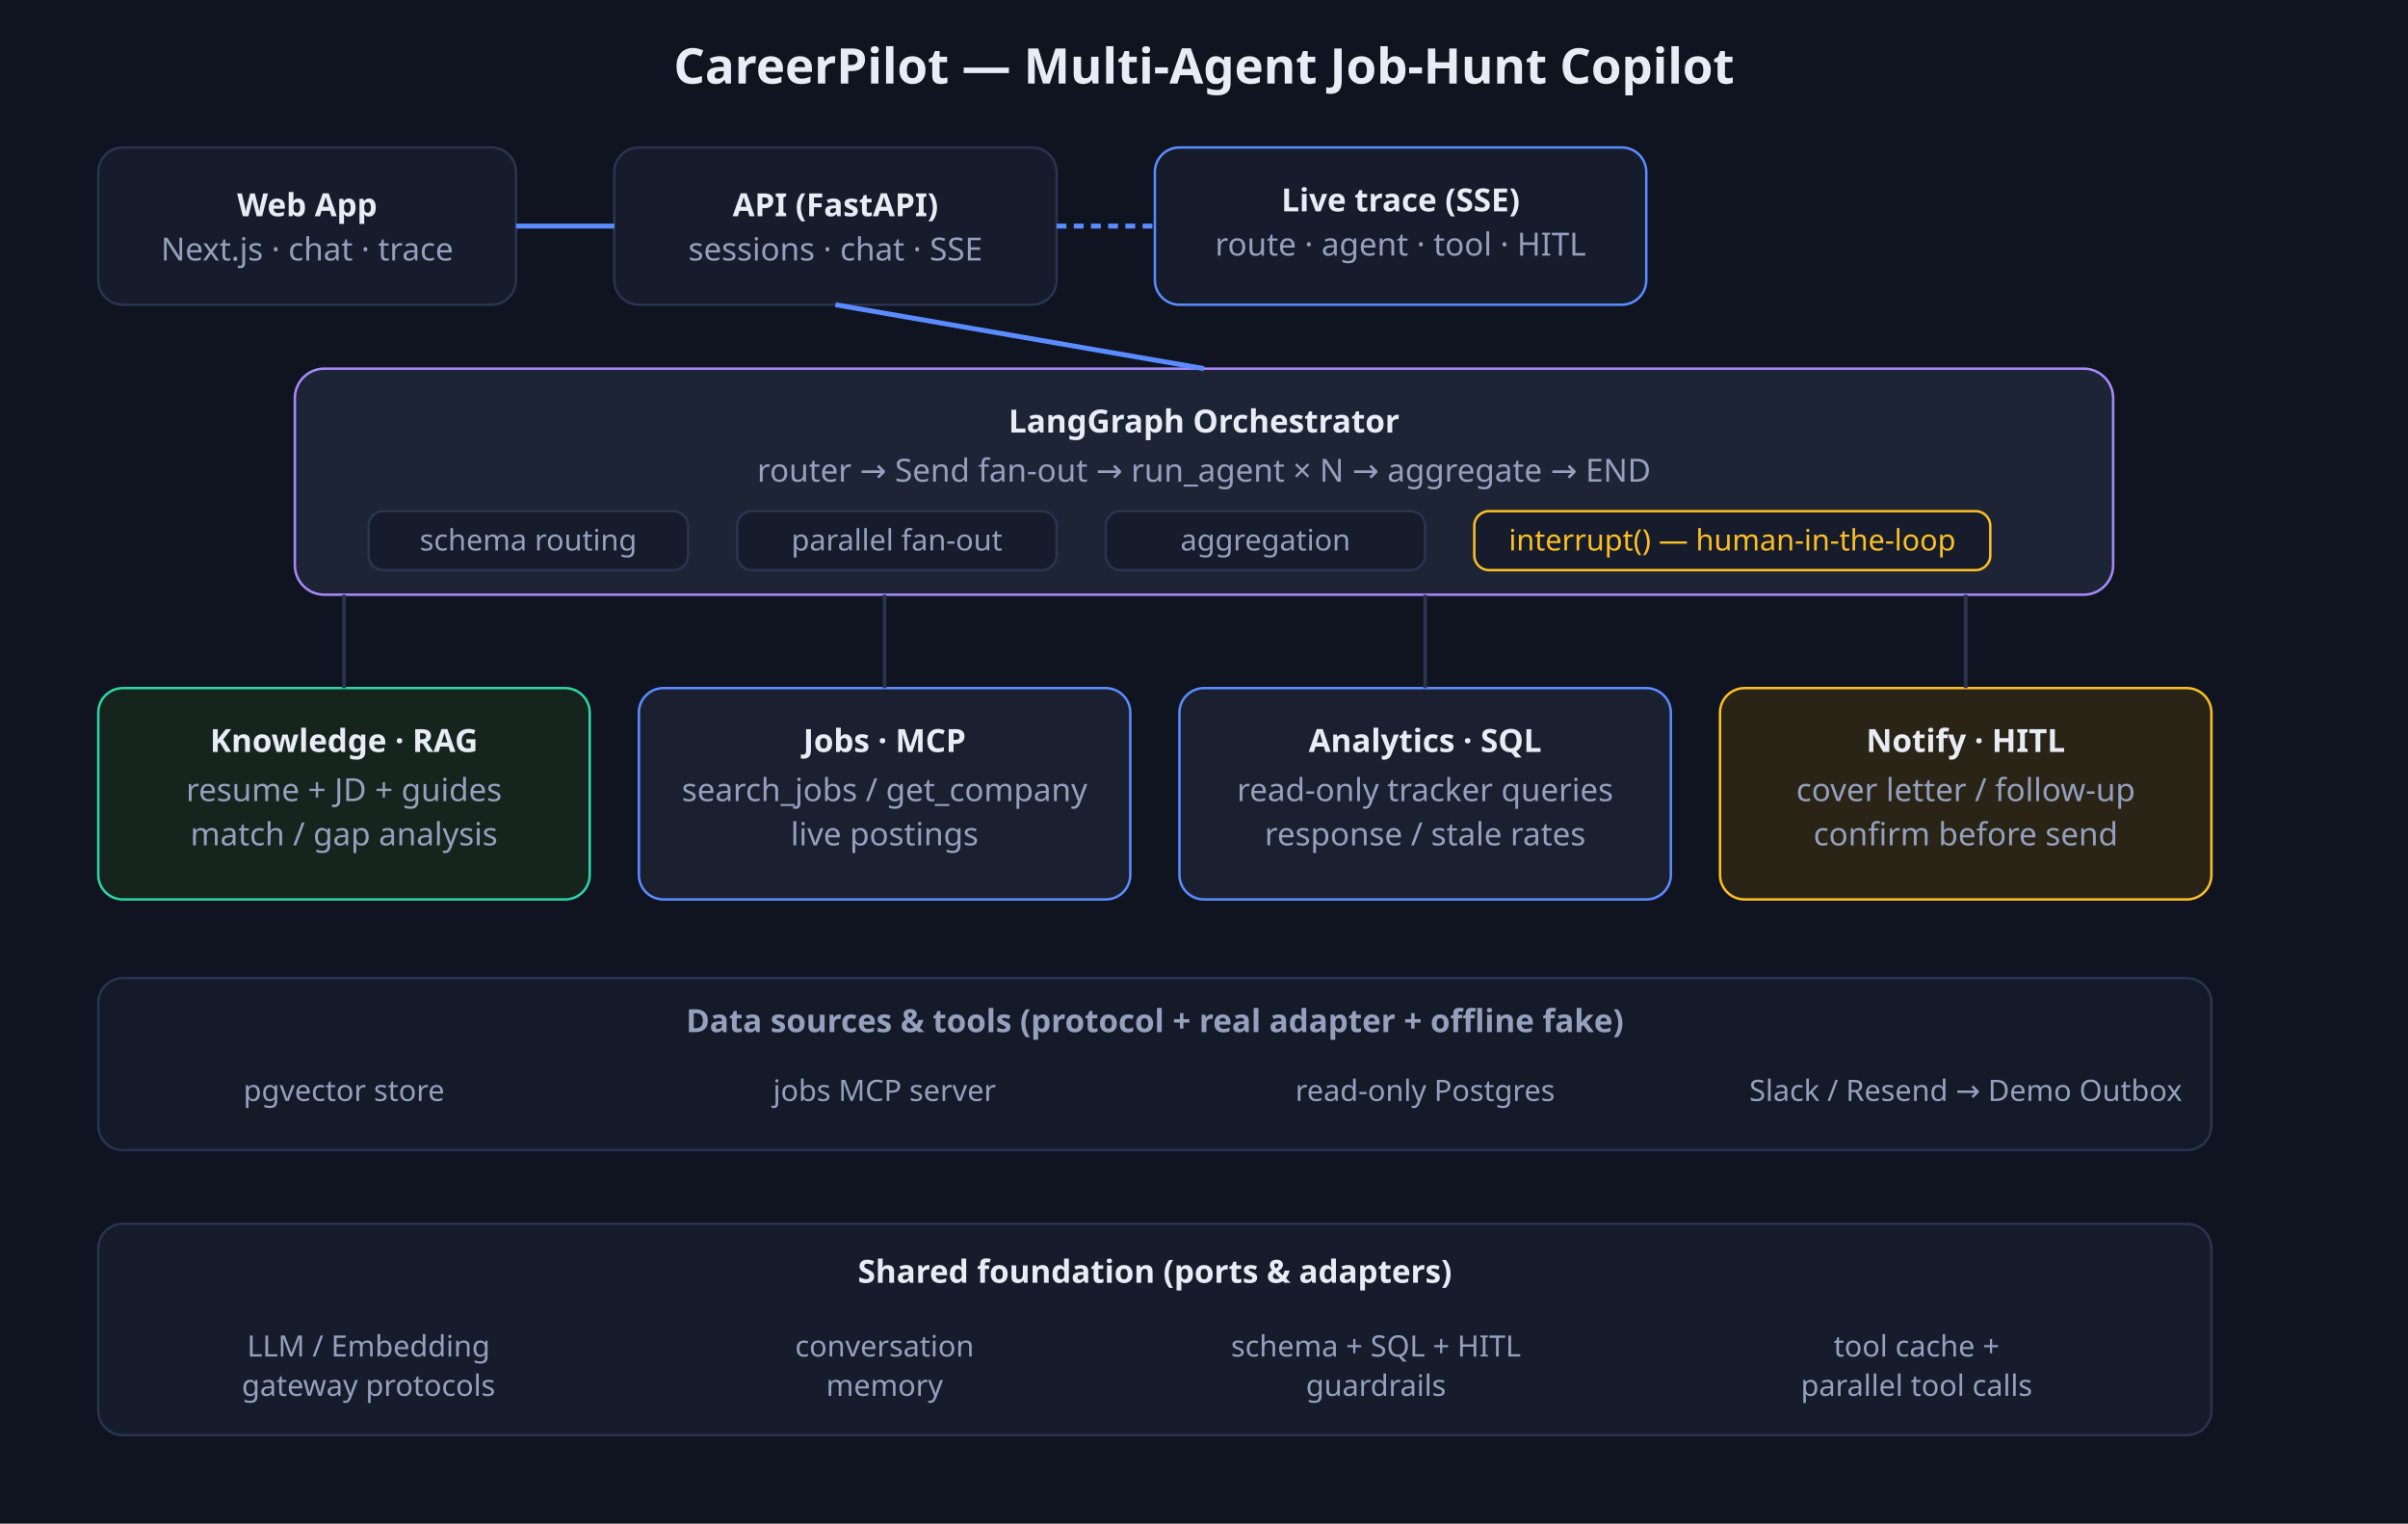
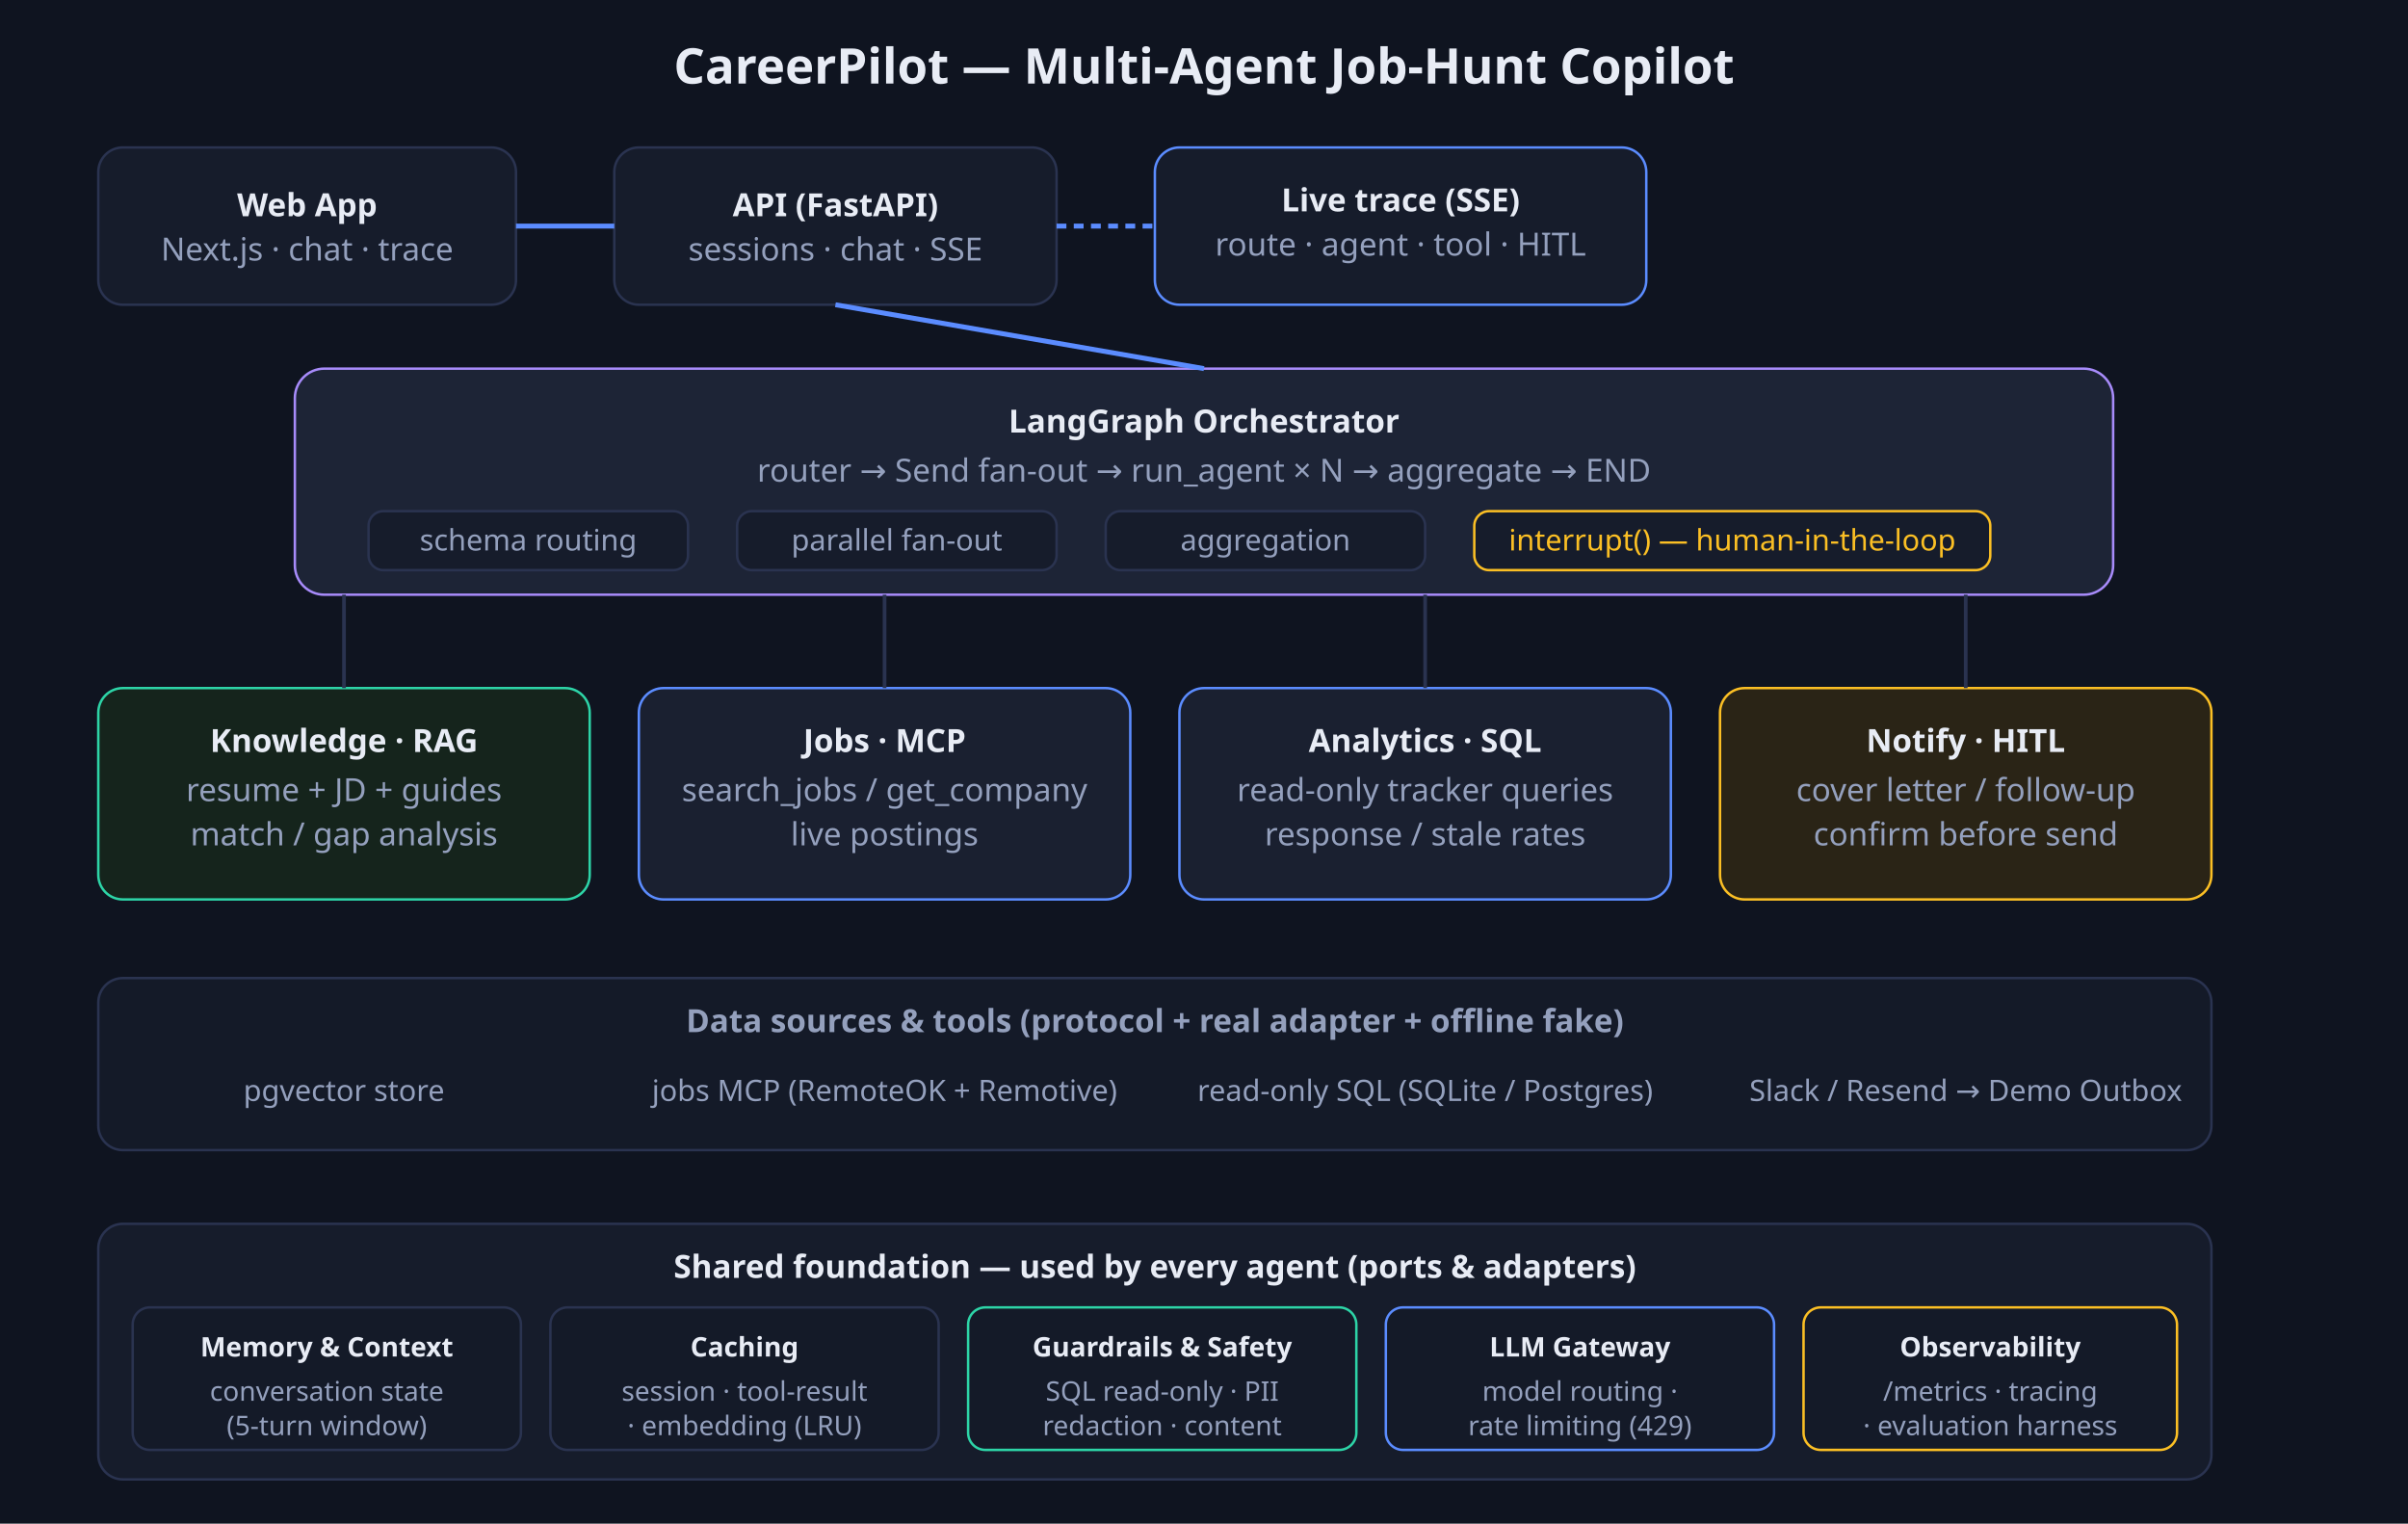
<svg xmlns="http://www.w3.org/2000/svg" viewBox="0 0 980 620" font-family="system-ui, sans-serif" font-size="13">
  <rect width="980" height="620" fill="#0f1420" />
  <text x="490" y="34" fill="#e8ecf5" font-size="20" font-weight="700" text-anchor="middle">CareerPilot — Multi-Agent Job-Hunt Copilot</text>
  <g>
    <rect x="40" y="60" width="170" height="64" rx="10" fill="#161c2b" stroke="#2a3350" />
    <text x="125" y="88" fill="#e8ecf5" text-anchor="middle" font-weight="600">Web App</text>
    <text x="125" y="106" fill="#94a0bd" text-anchor="middle">Next.js · chat · trace</text>
    <rect x="250" y="60" width="180" height="64" rx="10" fill="#161c2b" stroke="#2a3350" />
    <text x="340" y="88" fill="#e8ecf5" text-anchor="middle" font-weight="600">API (FastAPI)</text>
    <text x="340" y="106" fill="#94a0bd" text-anchor="middle">sessions · chat · SSE</text>
    <rect x="470" y="60" width="200" height="64" rx="10" fill="#161c2b" stroke="#5b8cff" />
    <text x="570" y="86" fill="#e8ecf5" text-anchor="middle" font-weight="600">Live trace (SSE)</text>
    <text x="570" y="104" fill="#94a0bd" text-anchor="middle">route · agent · tool · HITL</text>
    <line x1="210" y1="92" x2="250" y2="92" stroke="#5b8cff" stroke-width="2" />
    <line x1="430" y1="92" x2="470" y2="92" stroke="#5b8cff" stroke-width="2" stroke-dasharray="4 3" />
  </g>
  <rect x="120" y="150" width="740" height="92" rx="12" fill="#1d2436" stroke="#a78bfa" />
  <text x="490" y="176" fill="#e8ecf5" text-anchor="middle" font-weight="700">LangGraph Orchestrator</text>
  <text x="490" y="196" fill="#94a0bd" text-anchor="middle">router → Send fan-out → run_agent × N → aggregate → END</text>
  <g fill="#94a0bd" text-anchor="middle" font-size="12">
    <rect x="150" y="208" width="130" height="24" rx="6" fill="#161c2b" stroke="#2a3350" />
    <text x="215" y="224">schema routing</text>
    <rect x="300" y="208" width="130" height="24" rx="6" fill="#161c2b" stroke="#2a3350" />
    <text x="365" y="224">parallel fan-out</text>
    <rect x="450" y="208" width="130" height="24" rx="6" fill="#161c2b" stroke="#2a3350" />
    <text x="515" y="224">aggregation</text>
    <rect x="600" y="208" width="210" height="24" rx="6" fill="#161c2b" stroke="#fbbf24" />
    <text x="705" y="224" fill="#fbbf24">interrupt() — human-in-the-loop</text>
  </g>
  <line x1="340" y1="124" x2="490" y2="150" stroke="#5b8cff" stroke-width="2" />
  <g text-anchor="middle">
    <rect x="40" y="280" width="200" height="86" rx="10" fill="#15241c" stroke="#2dd4a7" />
    <text x="140" y="306" fill="#e8ecf5" font-weight="600">Knowledge · RAG</text>
    <text x="140" y="326" fill="#94a0bd">resume + JD + guides</text>
    <text x="140" y="344" fill="#94a0bd">match / gap analysis</text>
    <rect x="260" y="280" width="200" height="86" rx="10" fill="#1a2030" stroke="#5b8cff" />
    <text x="360" y="306" fill="#e8ecf5" font-weight="600">Jobs · MCP</text>
    <text x="360" y="326" fill="#94a0bd">search_jobs / get_company</text>
    <text x="360" y="344" fill="#94a0bd">live postings</text>
    <rect x="480" y="280" width="200" height="86" rx="10" fill="#1a2030" stroke="#5b8cff" />
    <text x="580" y="306" fill="#e8ecf5" font-weight="600">Analytics · SQL</text>
    <text x="580" y="326" fill="#94a0bd">read-only tracker queries</text>
    <text x="580" y="344" fill="#94a0bd">response / stale rates</text>
    <rect x="700" y="280" width="200" height="86" rx="10" fill="#2a2416" stroke="#fbbf24" />
    <text x="800" y="306" fill="#e8ecf5" font-weight="600">Notify · HITL</text>
    <text x="800" y="326" fill="#94a0bd">cover letter / follow-up</text>
    <text x="800" y="344" fill="#94a0bd">confirm before send</text>
  </g>
  <g stroke="#2a3350" stroke-width="1.5">
    <line x1="140" y1="242" x2="140" y2="280" />
    <line x1="360" y1="242" x2="360" y2="280" />
    <line x1="580" y1="242" x2="580" y2="280" />
    <line x1="800" y1="242" x2="800" y2="280" />
  </g>
  <rect x="40" y="398" width="860" height="70" rx="10" fill="#141a28" stroke="#2a3350" />
  <text x="470" y="420" fill="#94a0bd" text-anchor="middle" font-weight="600">Data sources &amp; tools (protocol + real adapter + offline fake)</text>
  <g fill="#94a0bd" text-anchor="middle" font-size="12">
    <text x="140" y="448">pgvector store</text>
-     <text x="360" y="448">jobs MCP server</text>
-     <text x="580" y="448">read-only Postgres</text>
+     <text x="360" y="448">jobs MCP (RemoteOK + Remotive)</text>
+     <text x="580" y="448">read-only SQL (SQLite / Postgres)</text>
    <text x="800" y="448">Slack / Resend → Demo Outbox</text>
  </g>
-   <rect x="40" y="498" width="860" height="86" rx="10" fill="#161c2b" stroke="#2a3350" />
-   <text x="470" y="522" fill="#e8ecf5" text-anchor="middle" font-weight="600">Shared foundation (ports &amp; adapters)</text>
-   <g fill="#94a0bd" text-anchor="middle" font-size="12">
-     <text x="150" y="552">LLM / Embedding</text>
-     <text x="150" y="568">gateway protocols</text>
-     <text x="360" y="552">conversation</text>
-     <text x="360" y="568">memory</text>
-     <text x="560" y="552">schema + SQL + HITL</text>
-     <text x="560" y="568">guardrails</text>
-     <text x="780" y="552">tool cache +</text>
-     <text x="780" y="568">parallel tool calls</text>
+   <rect x="40" y="498" width="860" height="104" rx="10" fill="#161c2b" stroke="#2a3350" />
+   <text x="470" y="520" fill="#e8ecf5" text-anchor="middle" font-weight="600">Shared foundation — used by every agent (ports &amp; adapters)</text>
+   <g text-anchor="middle" font-size="11">
+     <rect x="54" y="532" width="158" height="58" rx="7" fill="#141a28" stroke="#2a3350" />
+     <text x="133" y="552" fill="#e8ecf5" font-weight="600">Memory &amp; Context</text>
+     <text x="133" y="570" fill="#94a0bd">conversation state</text>
+     <text x="133" y="584" fill="#94a0bd">(5-turn window)</text>
+     <rect x="224" y="532" width="158" height="58" rx="7" fill="#141a28" stroke="#2a3350" />
+     <text x="303" y="552" fill="#e8ecf5" font-weight="600">Caching</text>
+     <text x="303" y="570" fill="#94a0bd">session · tool-result</text>
+     <text x="303" y="584" fill="#94a0bd">· embedding (LRU)</text>
+     <rect x="394" y="532" width="158" height="58" rx="7" fill="#141a28" stroke="#2dd4a7" />
+     <text x="473" y="552" fill="#e8ecf5" font-weight="600">Guardrails &amp; Safety</text>
+     <text x="473" y="570" fill="#94a0bd">SQL read-only · PII</text>
+     <text x="473" y="584" fill="#94a0bd">redaction · content</text>
+     <rect x="564" y="532" width="158" height="58" rx="7" fill="#141a28" stroke="#5b8cff" />
+     <text x="643" y="552" fill="#e8ecf5" font-weight="600">LLM Gateway</text>
+     <text x="643" y="570" fill="#94a0bd">model routing ·</text>
+     <text x="643" y="584" fill="#94a0bd">rate limiting (429)</text>
+     <rect x="734" y="532" width="152" height="58" rx="7" fill="#141a28" stroke="#fbbf24" />
+     <text x="810" y="552" fill="#e8ecf5" font-weight="600">Observability</text>
+     <text x="810" y="570" fill="#94a0bd">/metrics · tracing</text>
+     <text x="810" y="584" fill="#94a0bd">· evaluation harness</text>
  </g>
</svg>
